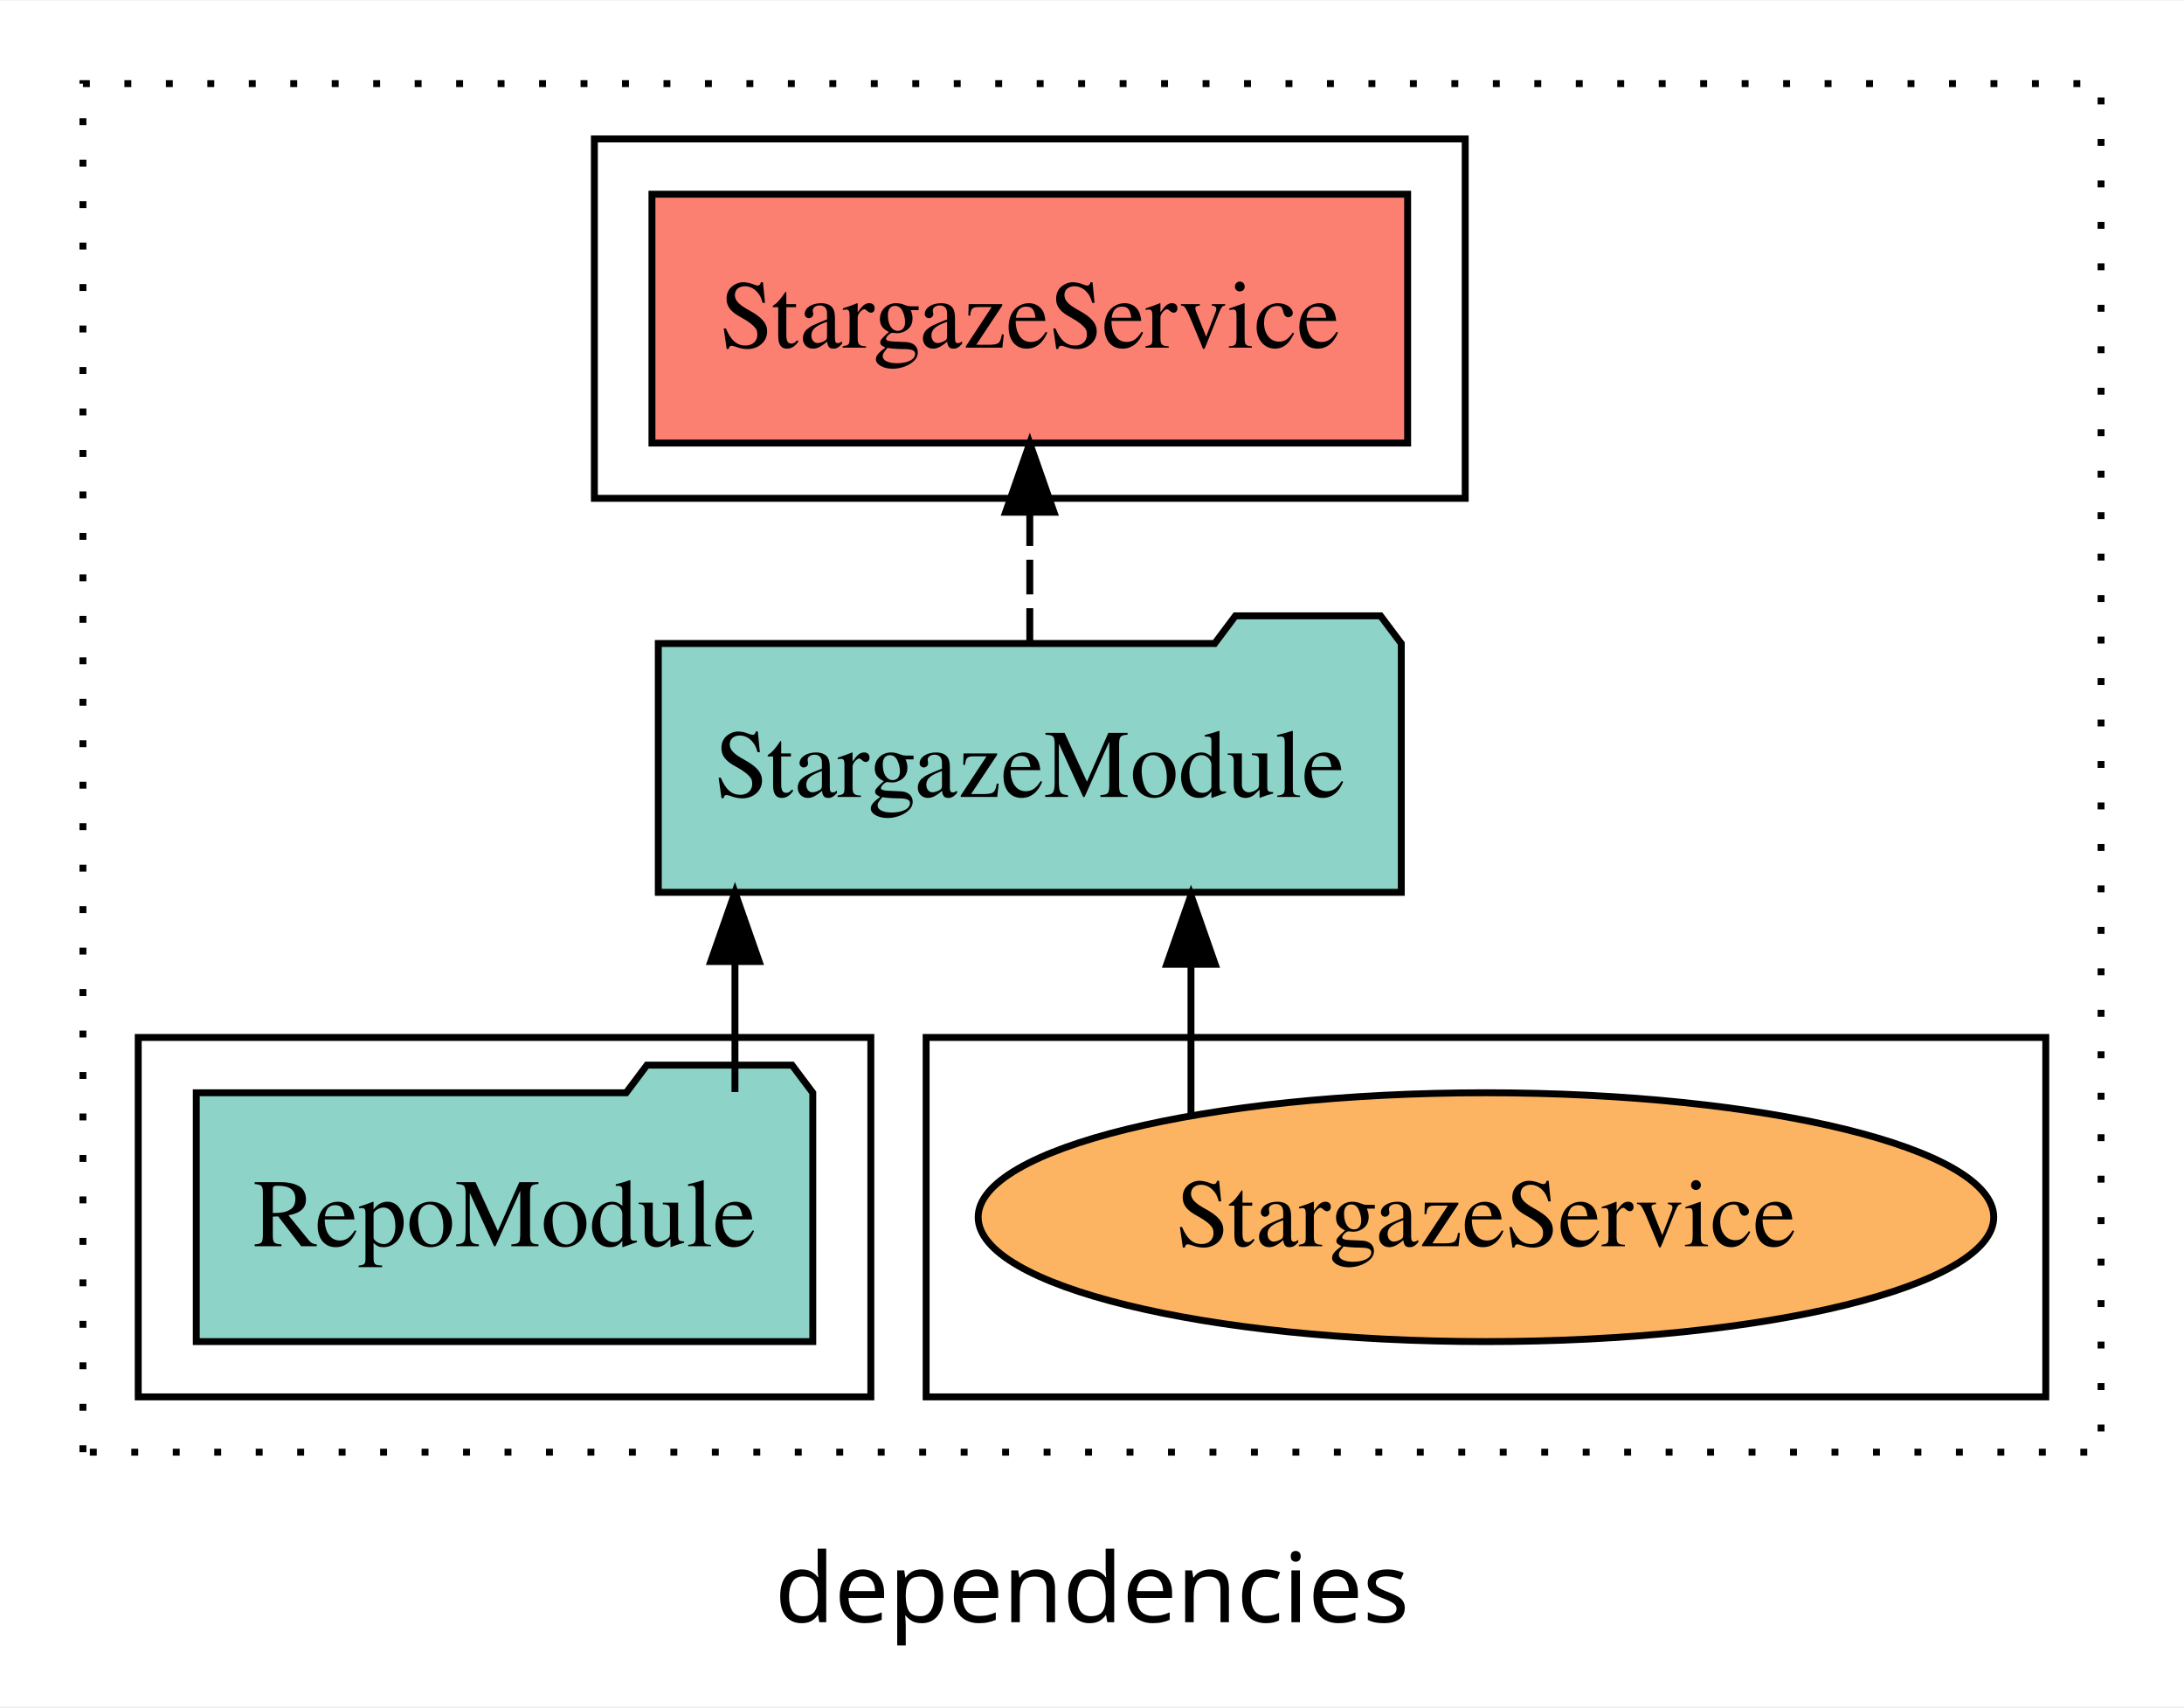
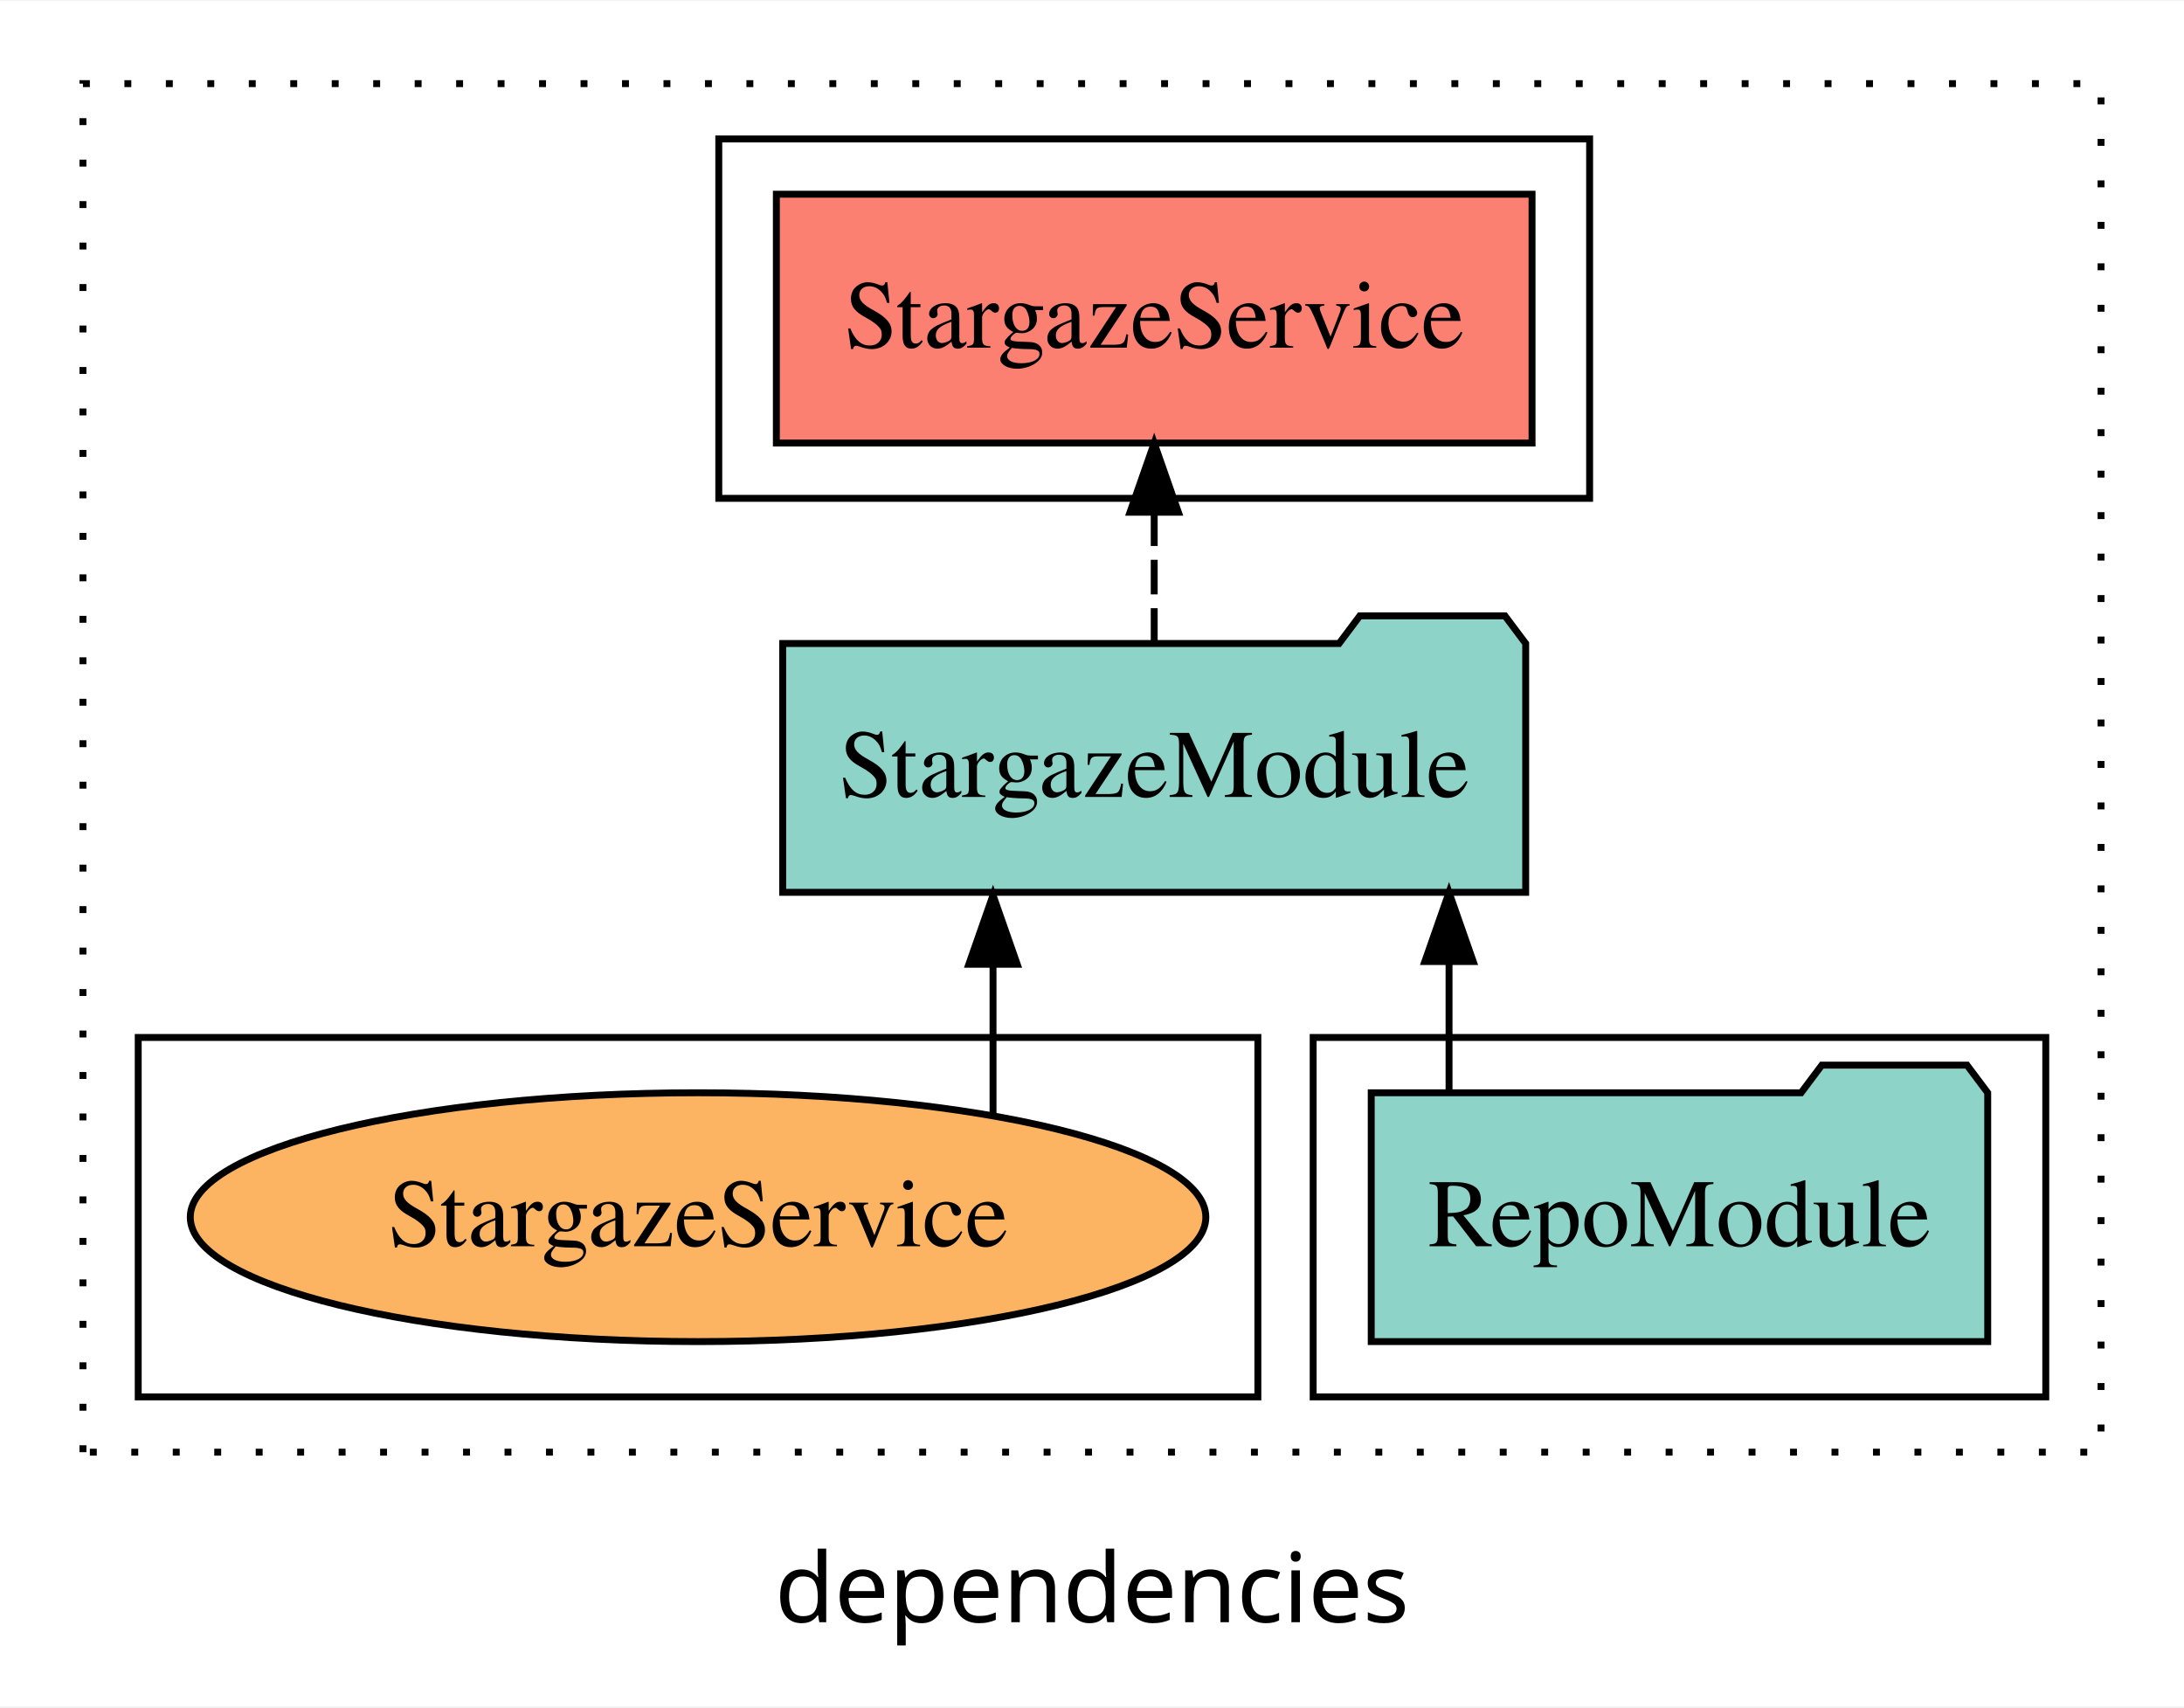
<svg xmlns="http://www.w3.org/2000/svg" width="316pt" height="247pt" viewBox="0.00 0.00 316.00 246.80">
  <g id="graph0" class="graph" transform="scale(1 1) rotate(0) translate(4 242.8)">
    <polygon fill="white" stroke="transparent" points="-4,4 -4,-242.8 312,-242.8 312,4 -4,4" />
    <text text-anchor="middle" x="154" y="-8.2" font-family="sans-serif" font-size="14.00">dependencies</text>
    <g id="clust1" class="cluster">
      <polygon fill="none" stroke="black" stroke-dasharray="1,5" points="8,-32.8 8,-230.8 300,-230.8 300,-32.8 8,-32.8" />
    </g>
    <g id="clust4" class="cluster">
-       <polygon fill="none" stroke="black" points="82,-170.8 82,-222.8 208,-222.8 208,-170.8 82,-170.8" />
+       <polygon fill="none" stroke="black" points="100,-170.8 100,-222.8 226,-222.8 226,-170.8 100,-170.8" />
+     </g>
+     <g id="clust3" class="cluster">
+       <polygon fill="none" stroke="black" points="186,-40.8 186,-92.8 292,-92.8 292,-40.8 186,-40.8" />
    </g>
    <g id="clust6" class="cluster">
-       <polygon fill="none" stroke="black" points="130,-40.8 130,-92.8 292,-92.8 292,-40.8 130,-40.8" />
-     </g>
-     <g id="clust3" class="cluster">
-       <polygon fill="none" stroke="black" points="16,-40.8 16,-92.8 122,-92.8 122,-40.8 16,-40.8" />
+       <polygon fill="none" stroke="black" points="16,-40.8 16,-92.8 178,-92.8 178,-40.8 16,-40.8" />
    </g>
    <g id="node1" class="node">
-       <polygon fill="#8dd3c7" stroke="black" points="113.6,-84.8 110.6,-88.8 89.6,-88.8 86.6,-84.8 24.4,-84.8 24.4,-48.8 113.6,-48.8 113.6,-84.8" />
-       <text text-anchor="middle" x="69" y="-62.6" font-family="Times,serif" font-size="14.00">RepoModule</text>
+       <polygon fill="#8dd3c7" stroke="black" points="283.6,-84.8 280.6,-88.8 259.6,-88.8 256.6,-84.8 194.4,-84.8 194.4,-48.8 283.6,-48.8 283.6,-84.8" />
+       <text text-anchor="middle" x="239" y="-62.6" font-family="Times,serif" font-size="14.00">RepoModule</text>
    </g>
    <g id="node2" class="node">
-       <polygon fill="#8dd3c7" stroke="black" points="198.75,-149.8 195.75,-153.8 174.75,-153.8 171.75,-149.8 91.25,-149.8 91.25,-113.8 198.75,-113.8 198.75,-149.8" />
-       <text text-anchor="middle" x="145" y="-127.6" font-family="Times,serif" font-size="14.00">StargazeModule</text>
+       <polygon fill="#8dd3c7" stroke="black" points="216.75,-149.8 213.75,-153.8 192.75,-153.8 189.75,-149.8 109.25,-149.8 109.25,-113.8 216.75,-113.8 216.75,-149.8" />
+       <text text-anchor="middle" x="163" y="-127.6" font-family="Times,serif" font-size="14.00">StargazeModule</text>
    </g>
    <g id="edge1" class="edge">
-       <path fill="none" stroke="black" d="M102.34,-84.91C102.34,-84.91 102.34,-103.79 102.34,-103.79" />
-       <polygon fill="black" stroke="black" points="98.84,-103.79 102.34,-113.79 105.84,-103.79 98.84,-103.79" />
+       <path fill="none" stroke="black" d="M205.66,-84.91C205.66,-84.91 205.66,-103.79 205.66,-103.79" />
+       <polygon fill="black" stroke="black" points="202.16,-103.79 205.66,-113.79 209.16,-103.79 202.16,-103.79" />
    </g>
    <g id="node3" class="node">
-       <polygon fill="#fb8072" stroke="black" points="199.67,-214.8 90.33,-214.8 90.33,-178.8 199.67,-178.8 199.67,-214.8" />
-       <text text-anchor="middle" x="145" y="-192.6" font-family="Times,serif" font-size="14.00">StargazeService </text>
+       <polygon fill="#fb8072" stroke="black" points="217.67,-214.8 108.33,-214.8 108.33,-178.8 217.67,-178.8 217.67,-214.8" />
+       <text text-anchor="middle" x="163" y="-192.6" font-family="Times,serif" font-size="14.00">StargazeService </text>
    </g>
    <g id="edge2" class="edge">
-       <path fill="none" stroke="black" stroke-dasharray="5,2" d="M145,-149.91C145,-149.91 145,-168.79 145,-168.79" />
-       <polygon fill="black" stroke="black" points="141.5,-168.79 145,-178.79 148.5,-168.79 141.5,-168.79" />
+       <path fill="none" stroke="black" stroke-dasharray="5,2" d="M163,-149.91C163,-149.91 163,-168.79 163,-168.79" />
+       <polygon fill="black" stroke="black" points="159.5,-168.79 163,-178.79 166.5,-168.79 159.5,-168.79" />
    </g>
    <g id="node4" class="node">
-       <ellipse fill="#fdb462" stroke="black" cx="211" cy="-66.8" rx="73.47" ry="18" />
-       <text text-anchor="middle" x="211" y="-62.6" font-family="Times,serif" font-size="14.00">StargazeService</text>
+       <ellipse fill="#fdb462" stroke="black" cx="97" cy="-66.8" rx="73.47" ry="18" />
+       <text text-anchor="middle" x="97" y="-62.6" font-family="Times,serif" font-size="14.00">StargazeService</text>
    </g>
    <g id="edge3" class="edge">
-       <path fill="none" stroke="black" d="M168.32,-81.55C168.32,-81.55 168.32,-103.39 168.32,-103.39" />
-       <polygon fill="black" stroke="black" points="164.82,-103.39 168.32,-113.39 171.82,-103.39 164.82,-103.39" />
+       <path fill="none" stroke="black" d="M139.68,-81.55C139.68,-81.55 139.68,-103.39 139.68,-103.39" />
+       <polygon fill="black" stroke="black" points="136.18,-103.39 139.68,-113.39 143.18,-103.39 136.18,-103.39" />
    </g>
  </g>
</svg>
